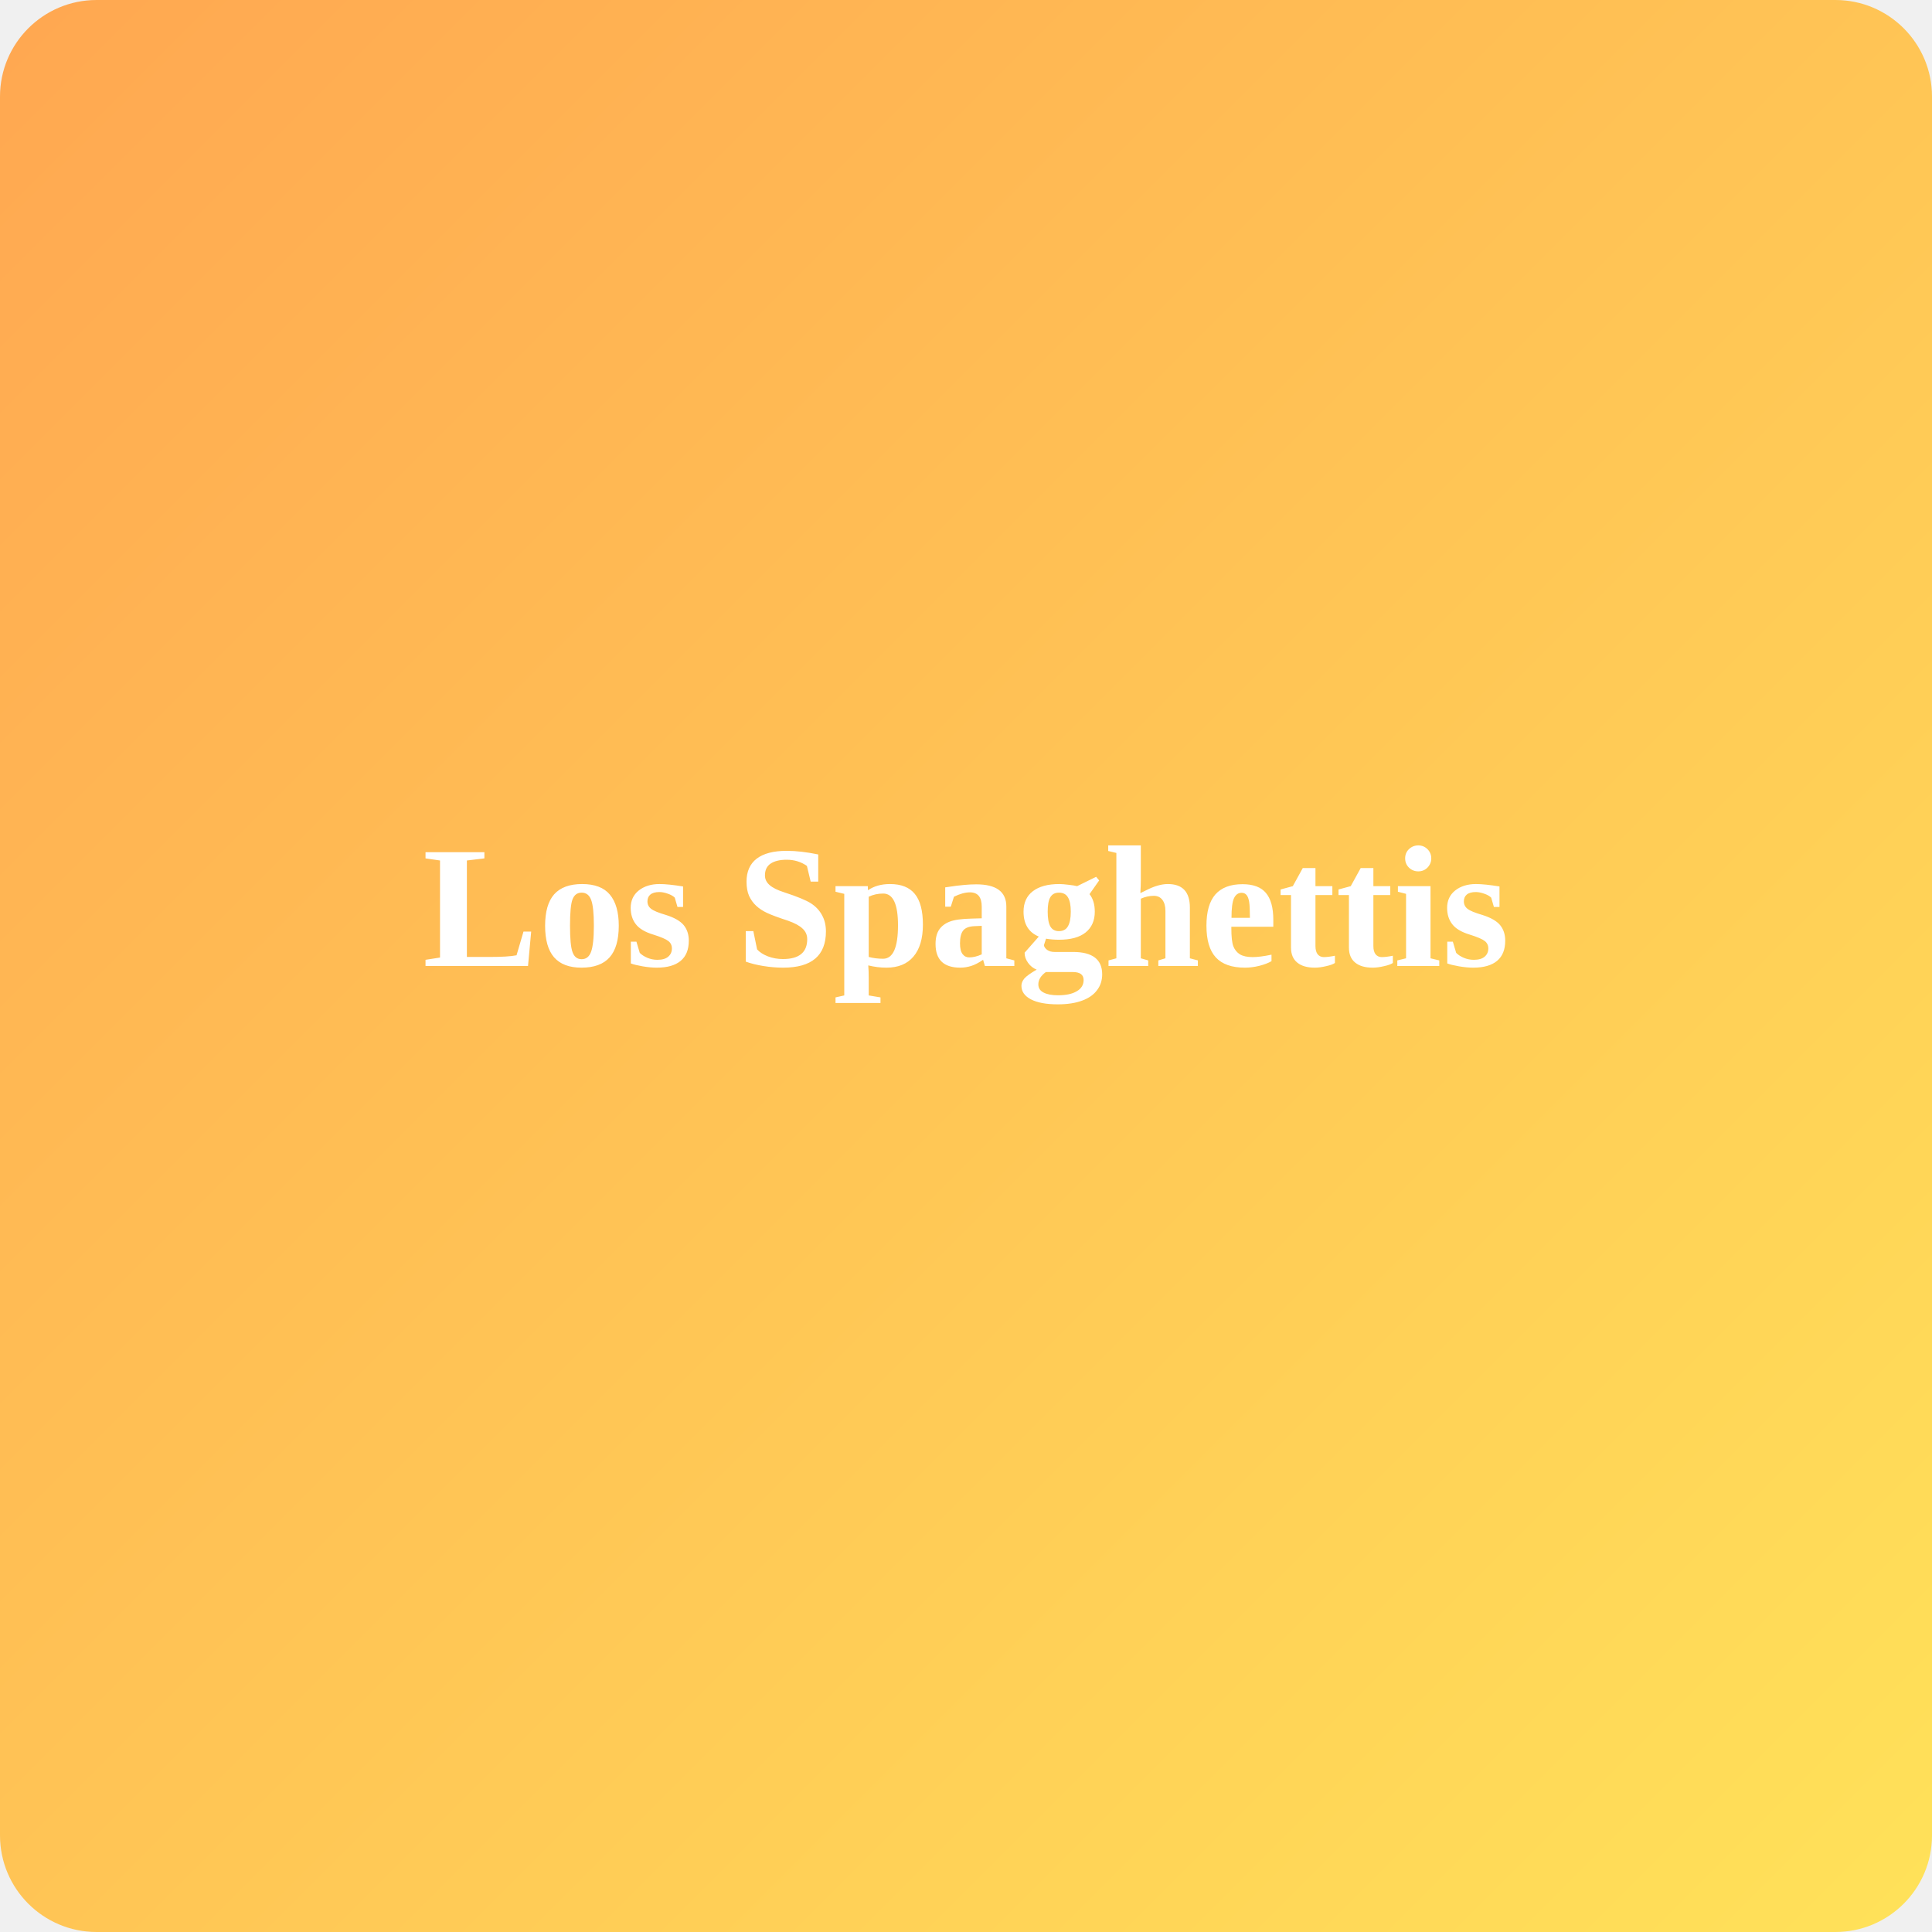
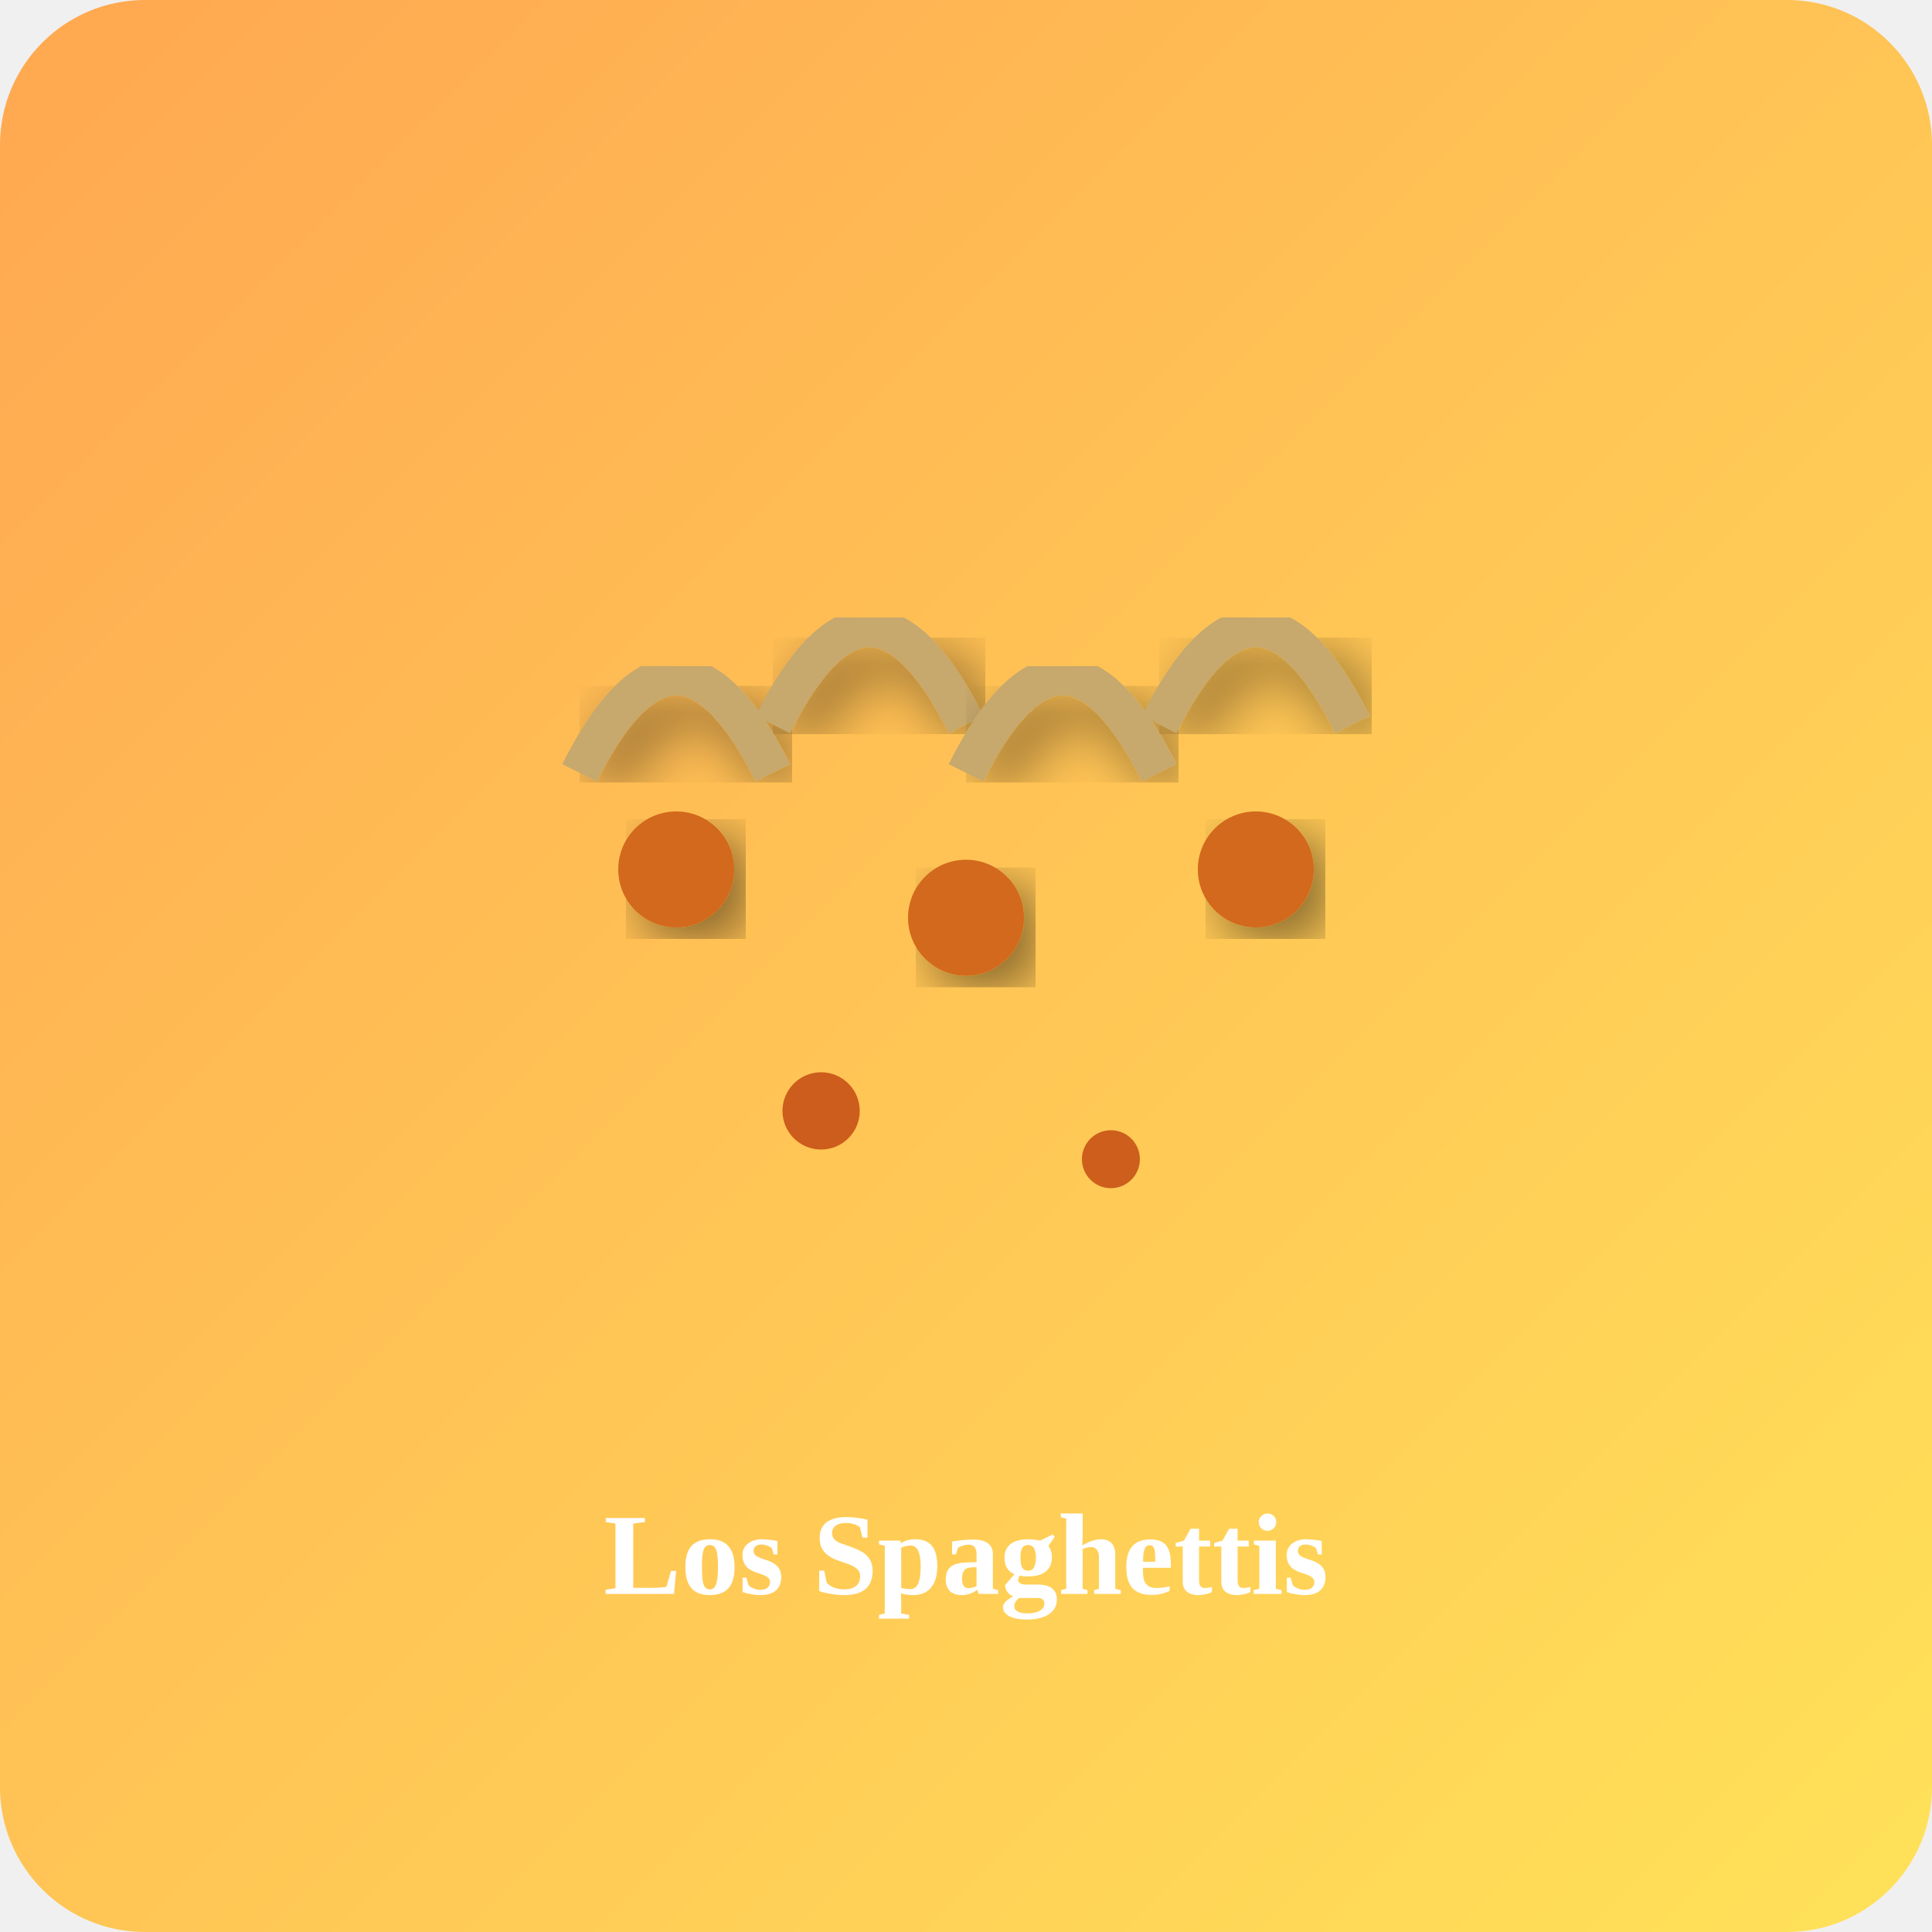
<svg xmlns="http://www.w3.org/2000/svg" viewBox="0 0 200 200">
  <defs>
    <linearGradient id="grad" x1="0%" y1="0%" x2="100%" y2="100%">
      <stop offset="0%" style="stop-color:#ffa751;stop-opacity:1" />
      <stop offset="100%" style="stop-color:#ffe259;stop-opacity:1" />
    </linearGradient>
+     <filter id="shadow">
+       <feDropShadow dx="2" dy="2" stdDeviation="3" flood-opacity="0.5" />
+     </filter>
  </defs>
-   <rect width="200" height="200" fill="url(#grad)" rx="10" />
-   <text x="100" y="100" font-size="18" font-weight="bold" fill="white" text-anchor="middle">Los Spaghettis</text>
+   <rect width="200" height="200" fill="url(#grad)" rx="15" />
+   <path d="M 60 80 Q 70 60 80 80" stroke="#c7a86d" stroke-width="4" fill="none" filter="url(#shadow)" />
+   <path d="M 80 75 Q 90 55 100 75" stroke="#c7a86d" stroke-width="4" fill="none" filter="url(#shadow)" />
+   <path d="M 100 80 Q 110 60 120 80" stroke="#c7a86d" stroke-width="4" fill="none" filter="url(#shadow)" />
+   <path d="M 120 75 Q 130 55 140 75" stroke="#c7a86d" stroke-width="4" fill="none" filter="url(#shadow)" />
+   <circle cx="70" cy="90" r="6" fill="#d2691e" filter="url(#shadow)" />
+   <circle cx="100" cy="95" r="6" fill="#d2691e" filter="url(#shadow)" />
+   <circle cx="130" cy="90" r="6" fill="#d2691e" filter="url(#shadow)" />
+   <circle cx="85" cy="115" r="4" fill="#c1440e" opacity="0.8" />
+   <circle cx="115" cy="120" r="3" fill="#c1440e" opacity="0.8" />
+   <text x="100" y="165" font-size="12" font-weight="bold" fill="white" text-anchor="middle">Los Spaghettis</text>
</svg>
